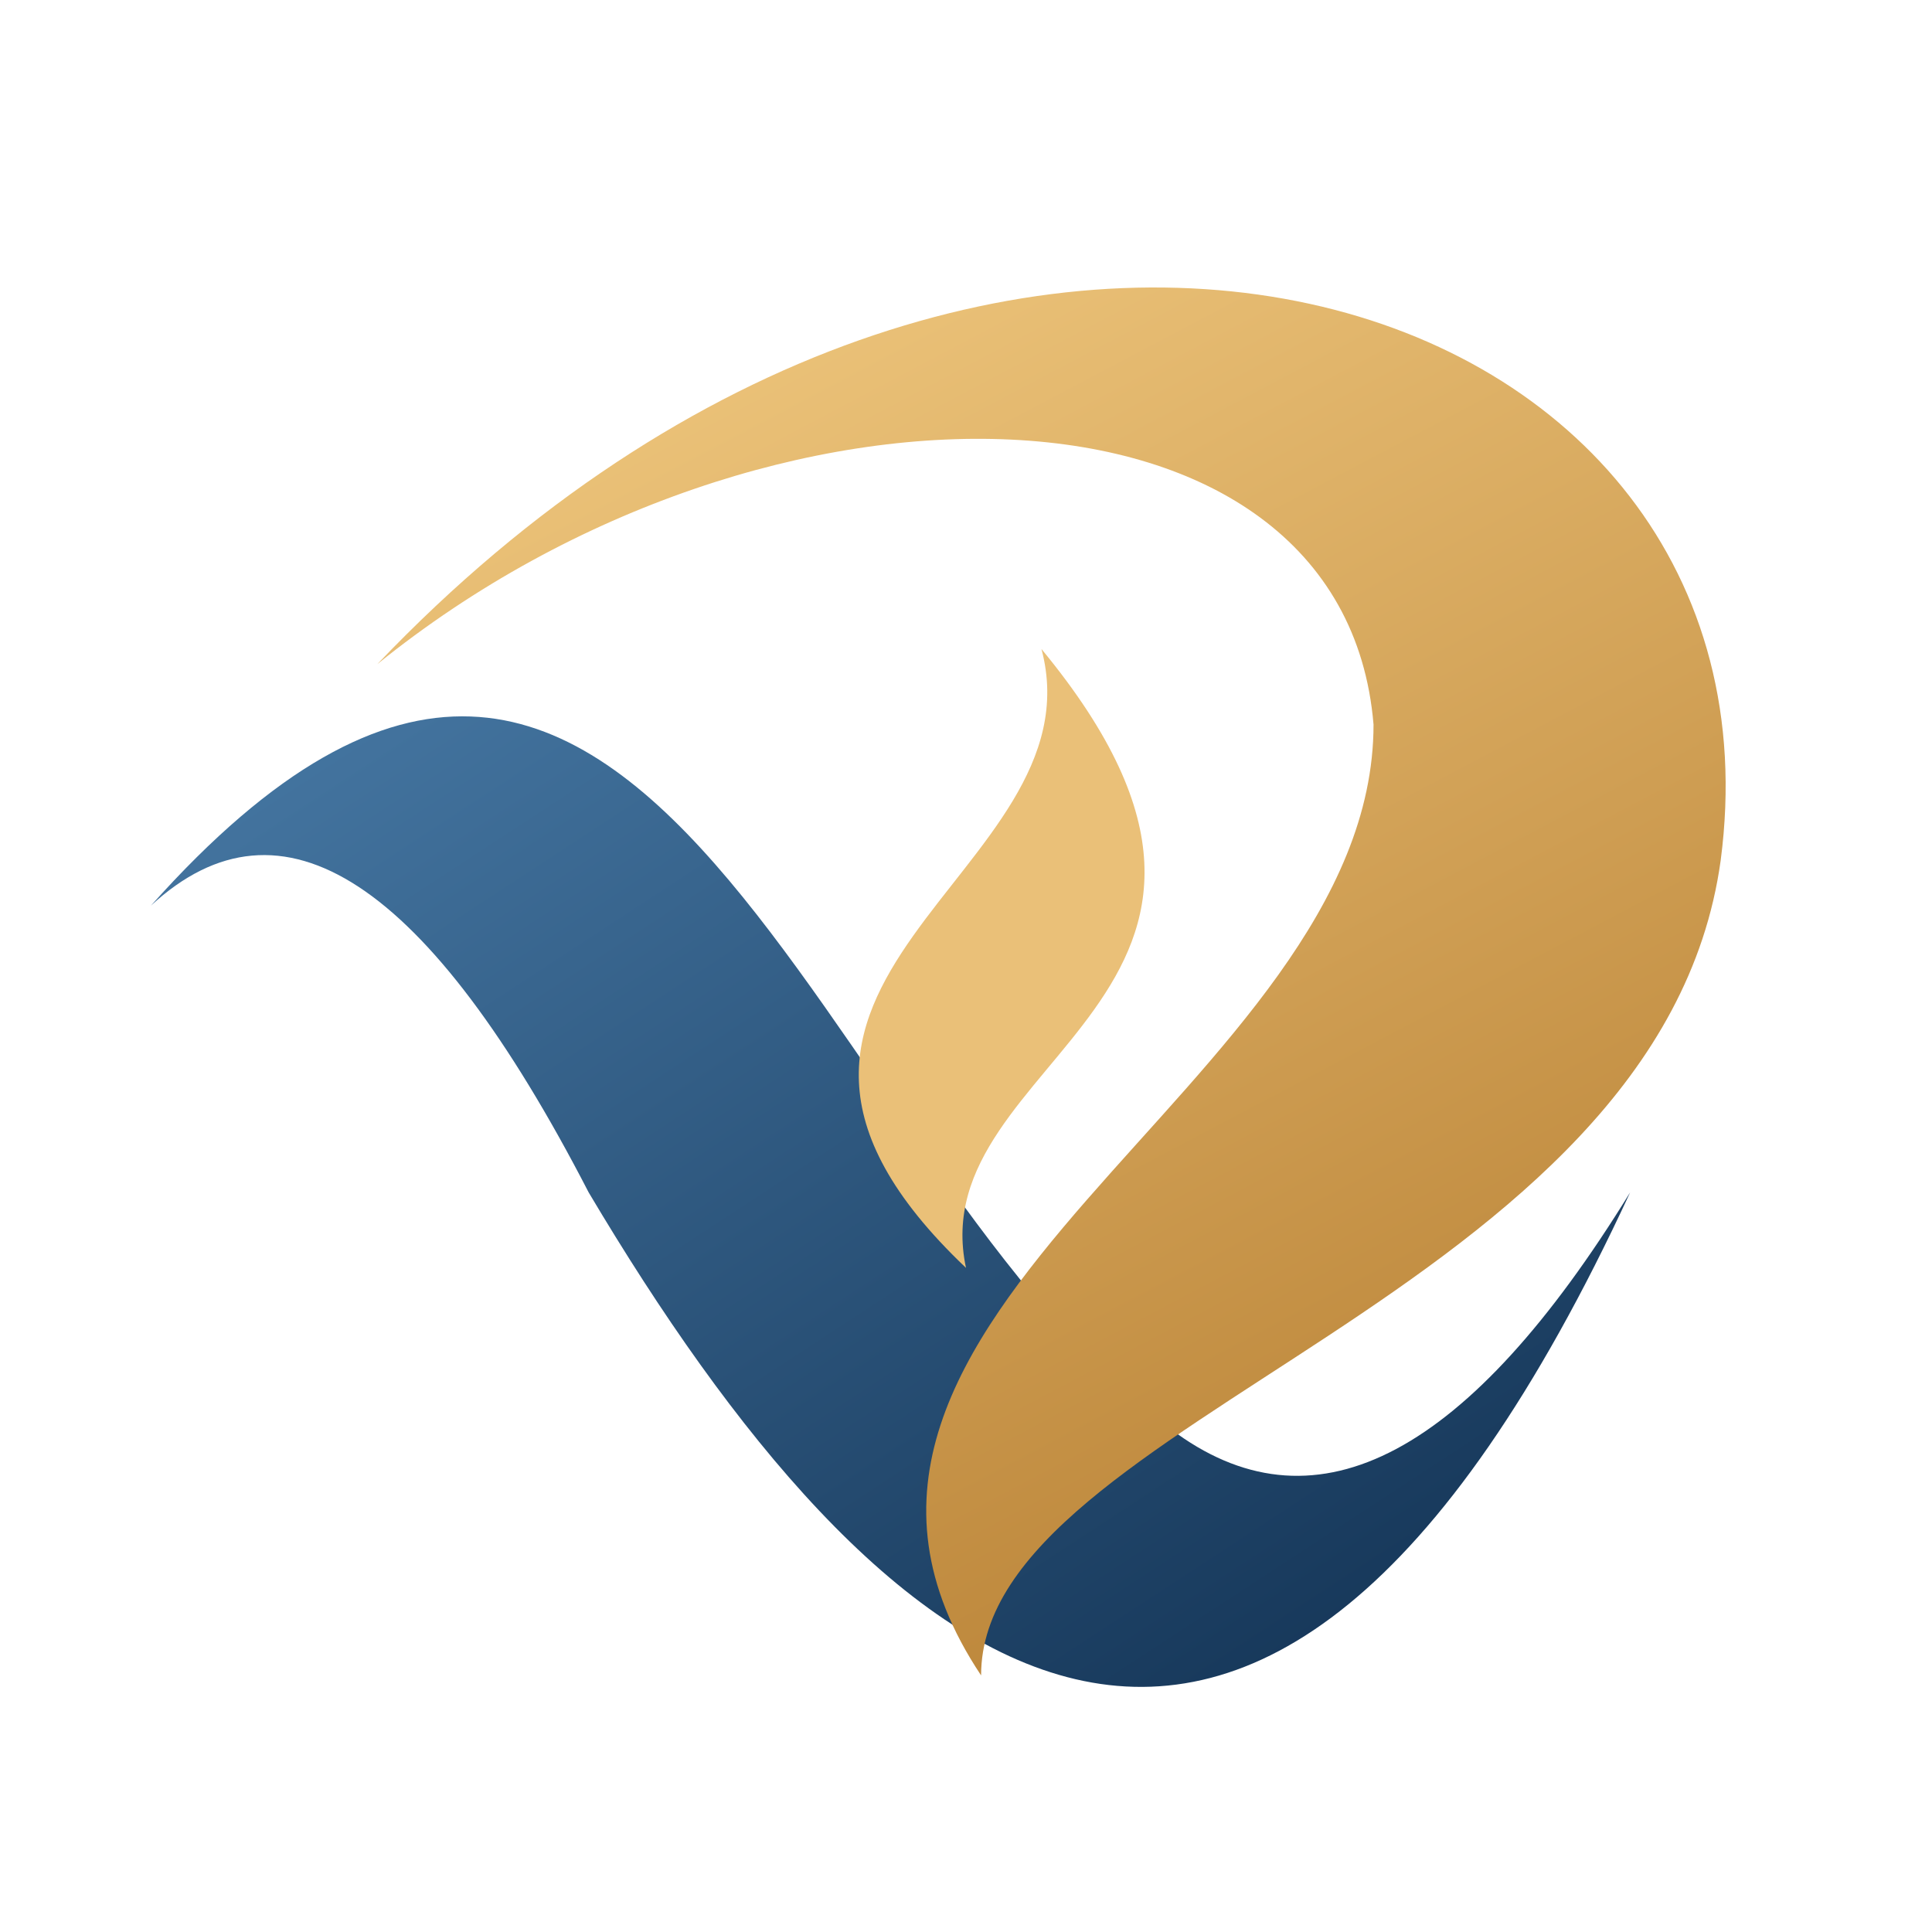
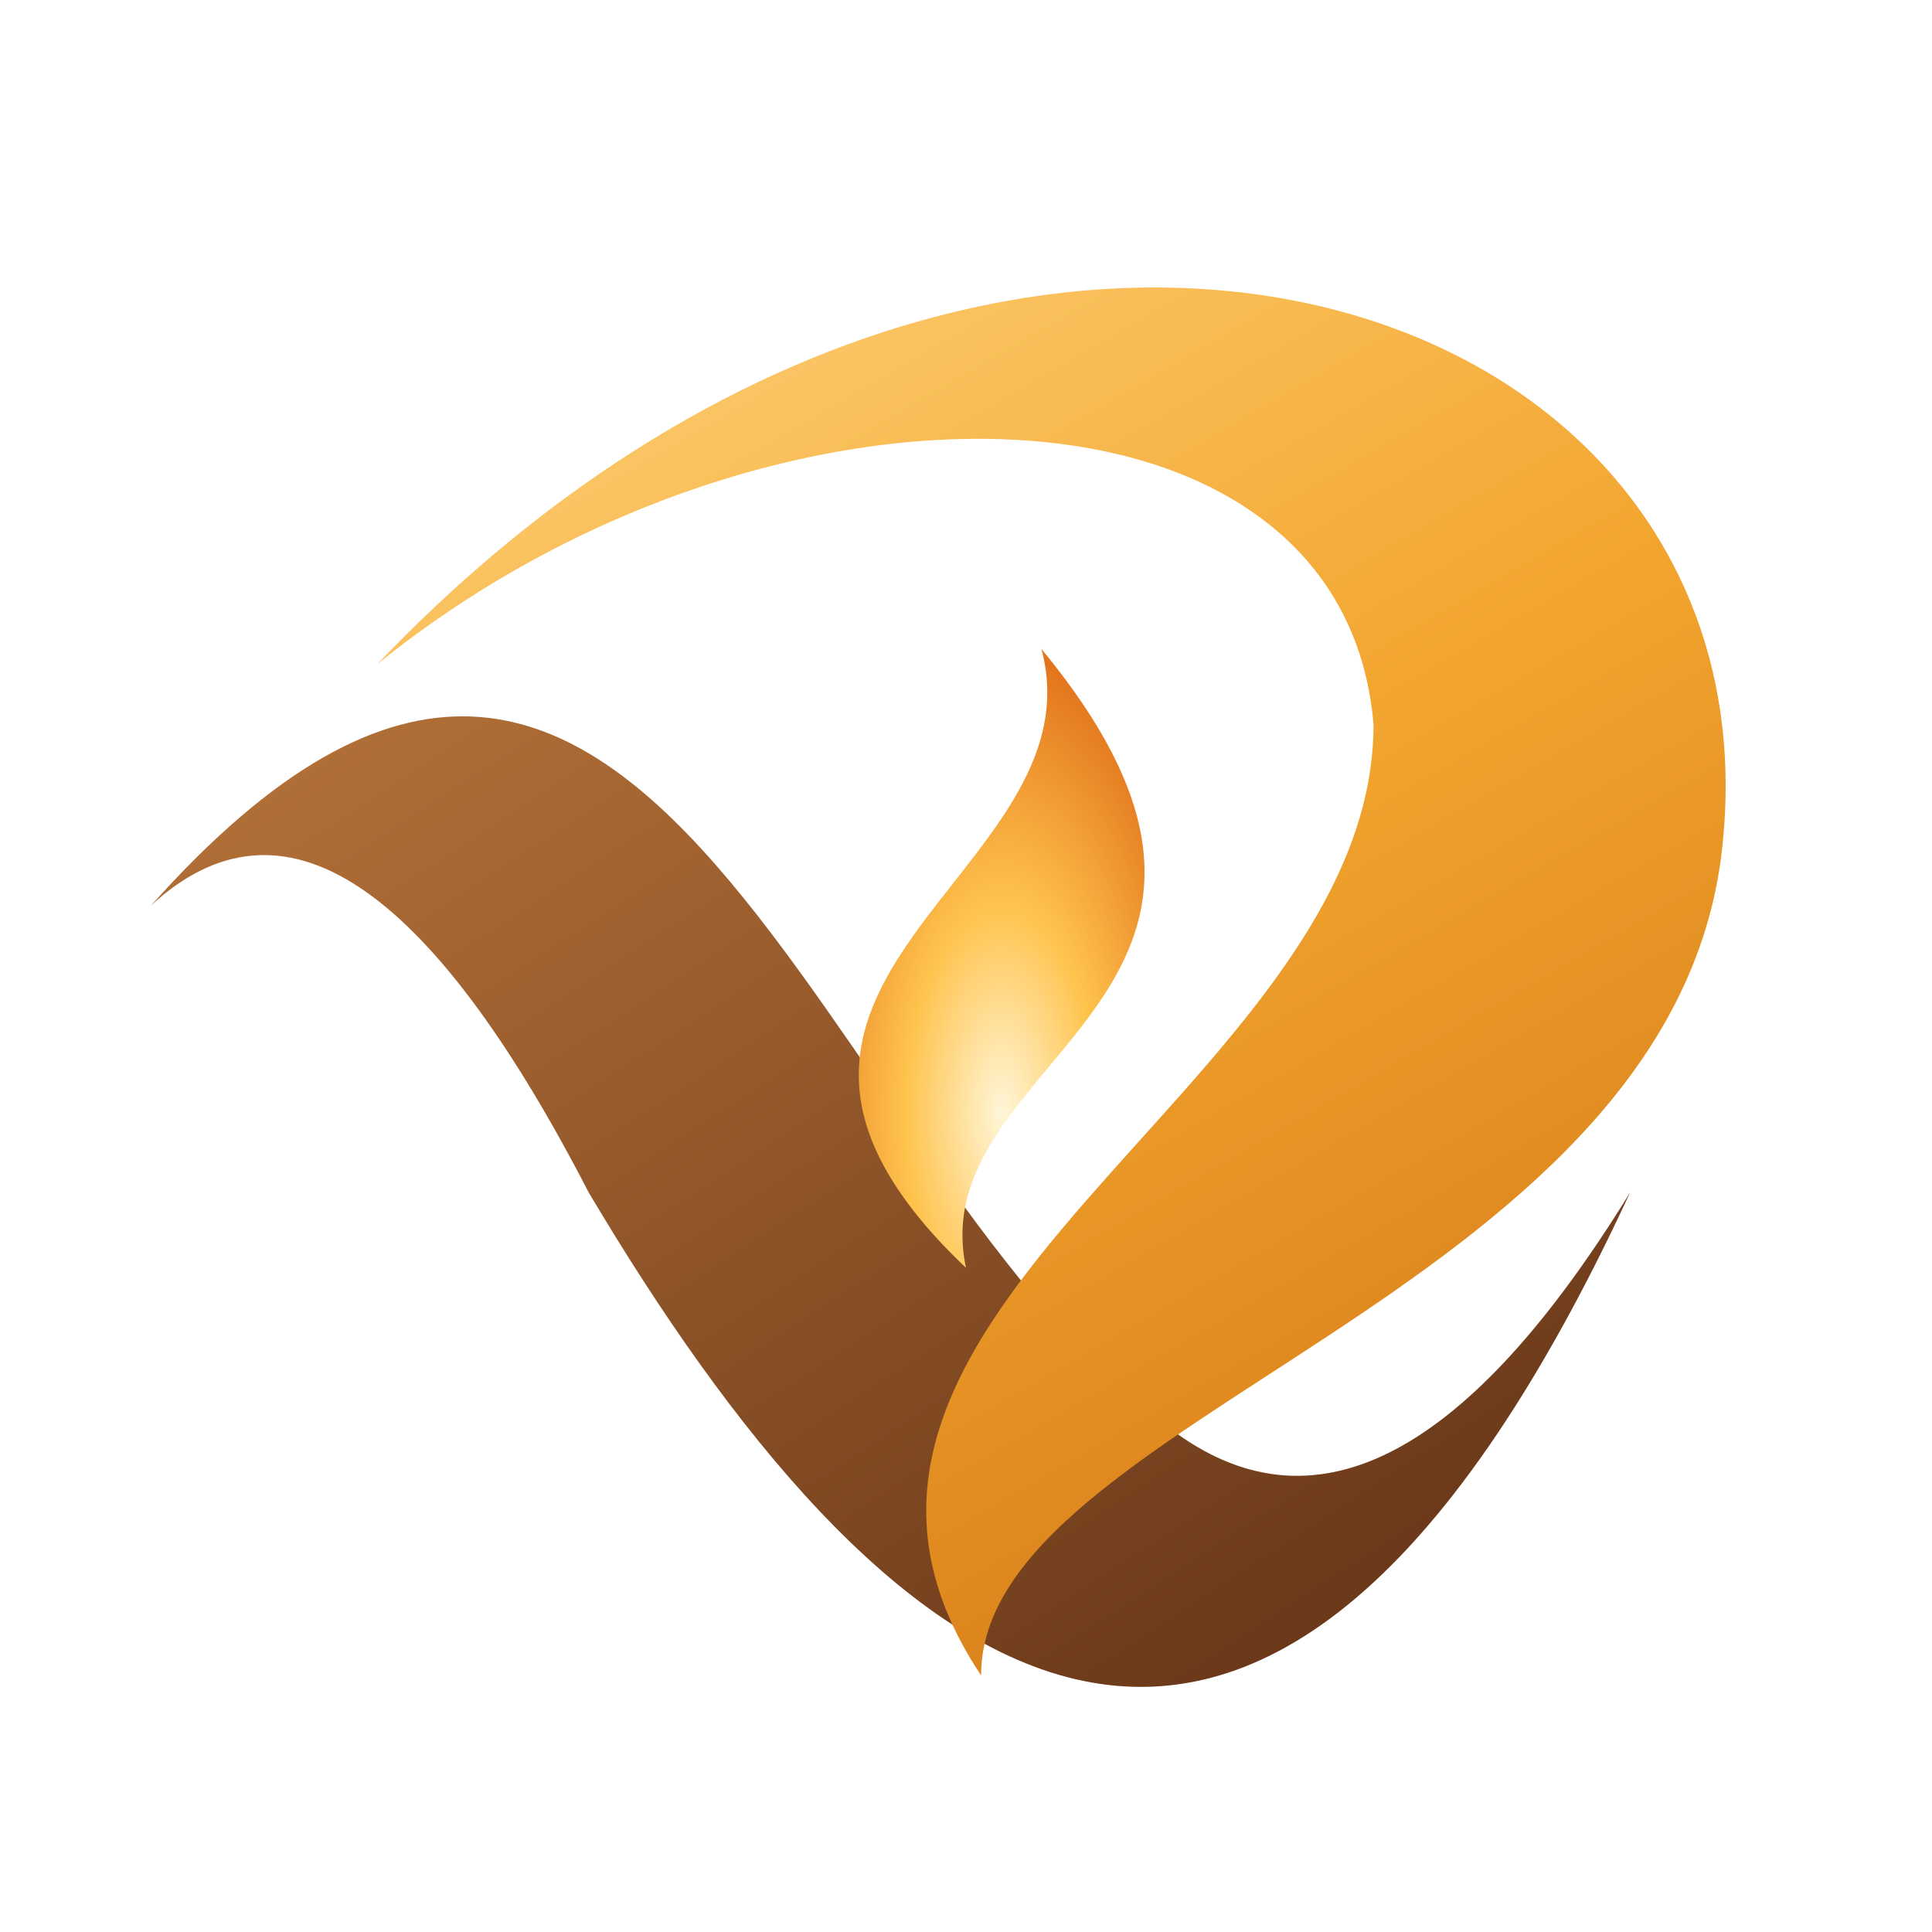
<svg xmlns="http://www.w3.org/2000/svg" viewBox="0 0 128 128">
  <defs>
-     <linearGradient id="g" x2=".5" y2="1">
-       <stop stop-color="#f3cc83" />
-       <stop offset="1" stop-color="#bd873b" />
+     <linearGradient id="g" x1="0" y1="0" x2=".55" y2="1">
+       <stop stop-color="#ffd27a" />
+       <stop offset=".55" stop-color="#f2a52e" />
+       <stop offset="1" stop-color="#d9801b" />
    </linearGradient>
-     <linearGradient id="b" x2="1" y2="1">
-       <stop stop-color="#4779a5" />
-       <stop offset="1" stop-color="#102f50" />
+     <linearGradient id="b" x1="0" y1="0" x2="1" y2="1">
+       <stop stop-color="#b8743a" />
+       <stop offset="1" stop-color="#5e2f14" />
    </linearGradient>
+     <radialGradient id="f" cx=".5" cy=".75" r=".75">
+       <stop stop-color="#fff6d8" />
+       <stop offset=".45" stop-color="#ffc34d" />
+       <stop offset="1" stop-color="#e2741c" />
+     </radialGradient>
  </defs>
  <path fill="url(#b)" d="M10 60C43 23 54 78 78 95Q92 105 108 79C83 133 58 111 39 79Q23 48 10 60Z" />
  <path fill="url(#g)" d="M25 44C66 1 119 19 114 57C110 86 65 94 65 111C49 87 91 72 91 48C89 24 51 23 25 44Z" />
-   <path fill="#eac078" d="M69 43C88 66 61 70 64 84C44 65 73 58 69 43Z" />
+   <path fill="url(#f)" d="M69 43C88 66 61 70 64 84C44 65 73 58 69 43Z" />
</svg>
